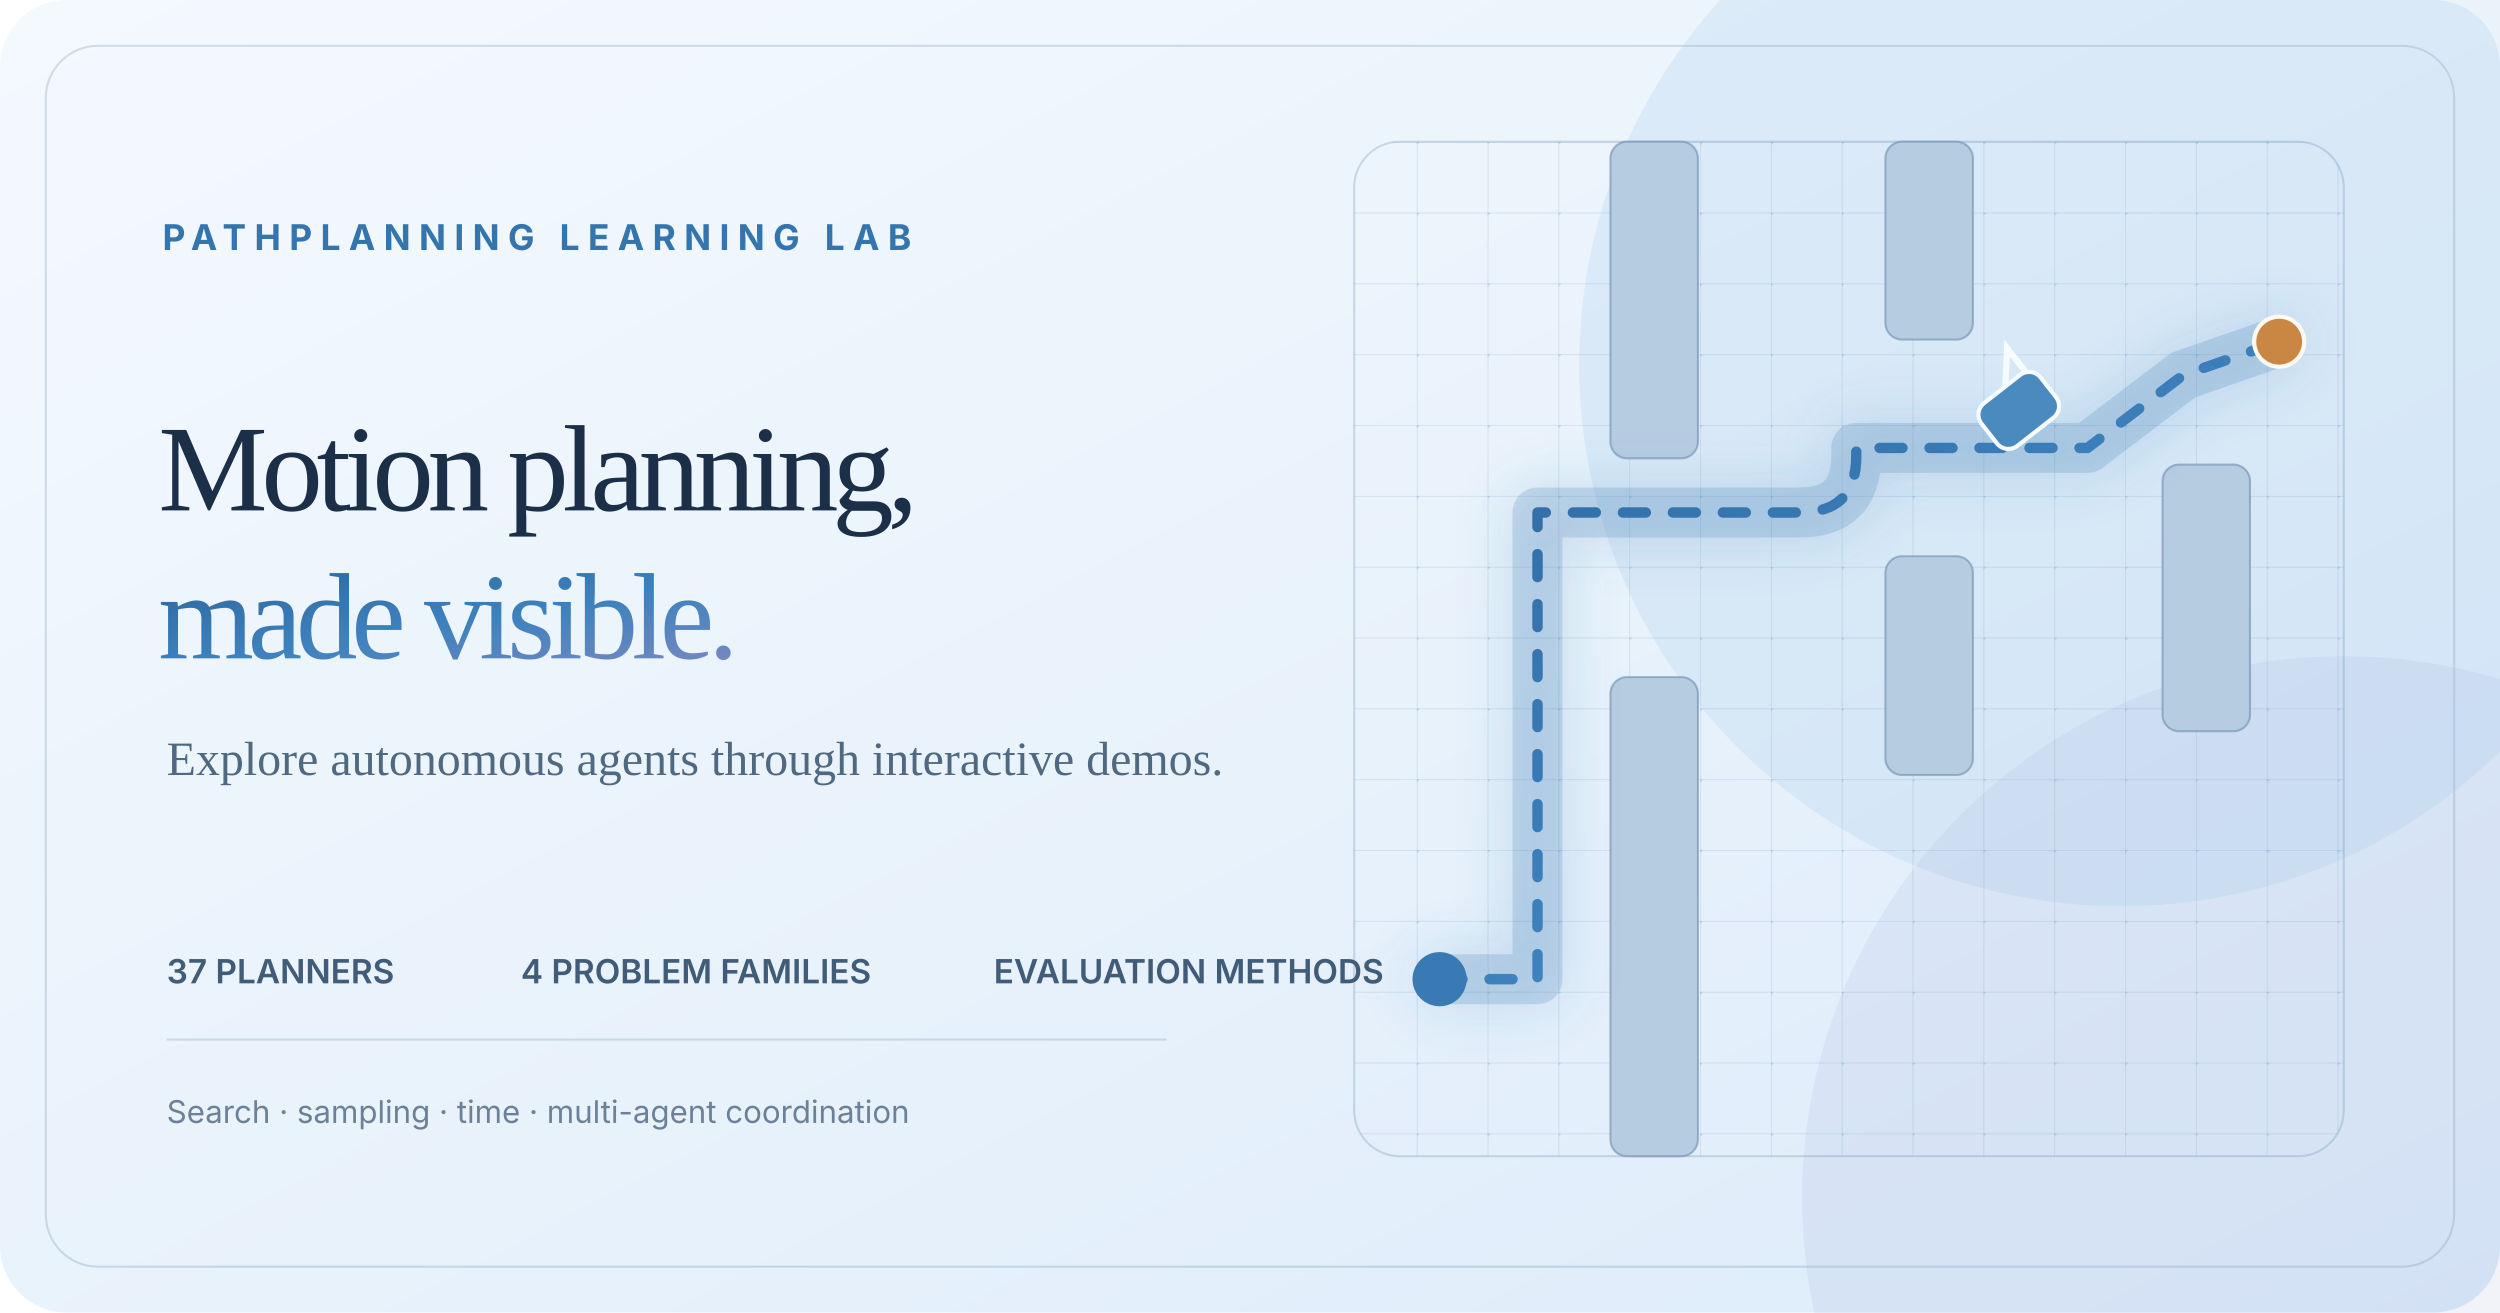
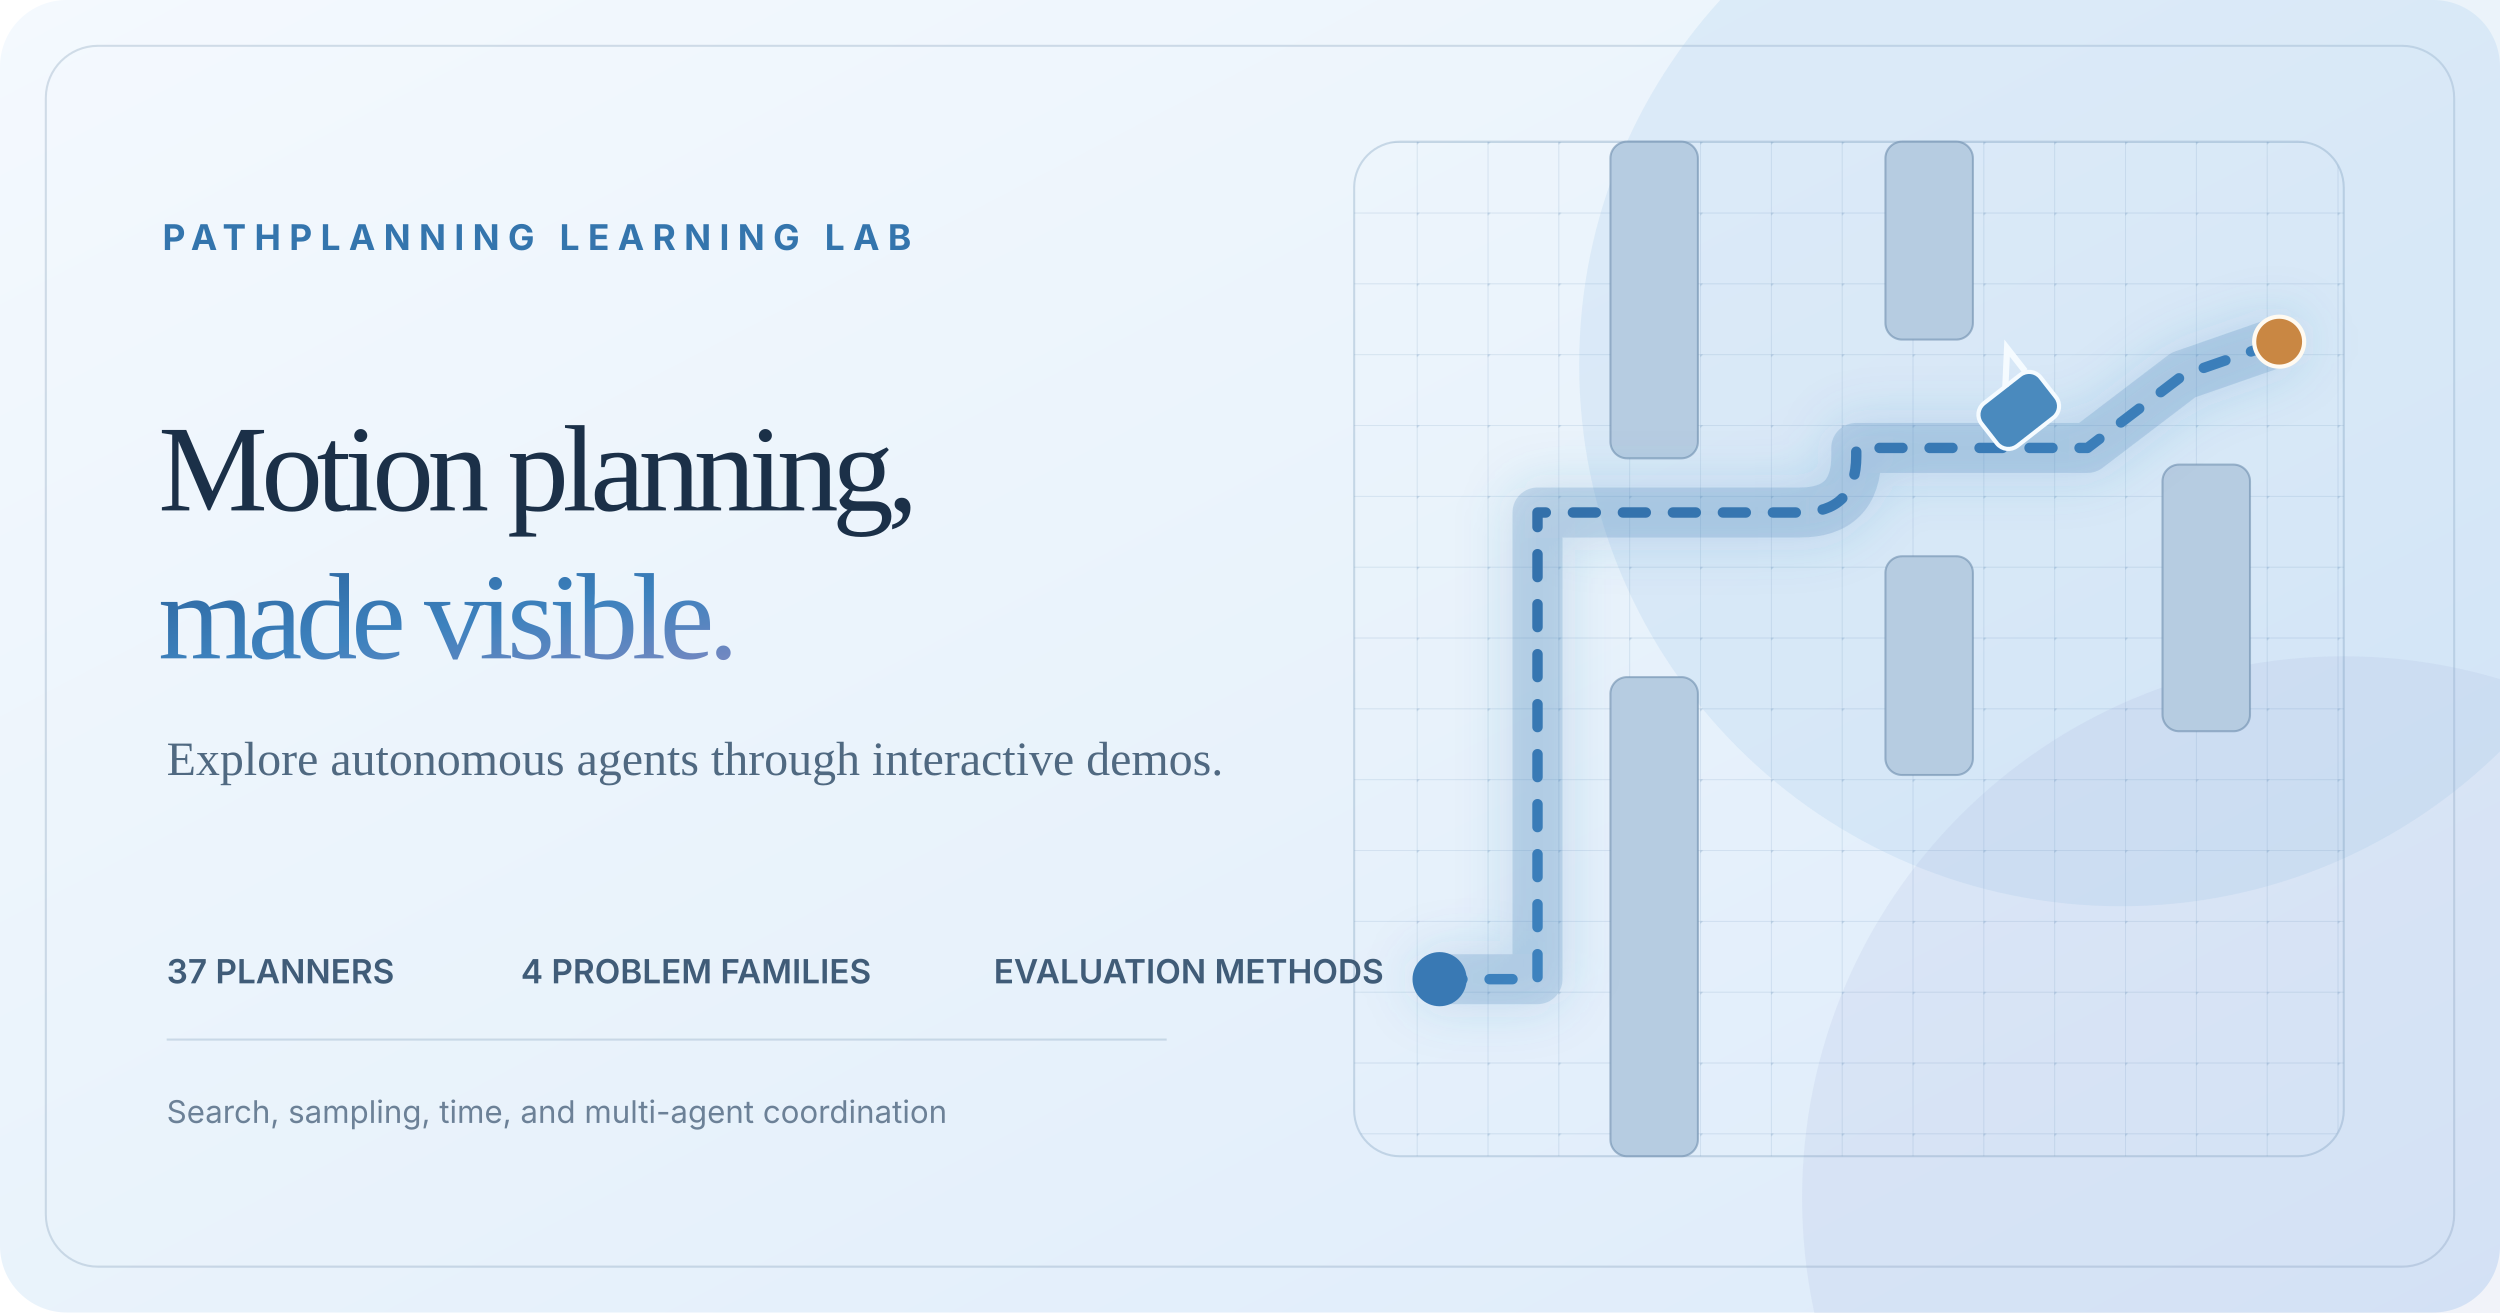
<svg xmlns="http://www.w3.org/2000/svg" width="1200" height="630" viewBox="0 0 1200 630">
  <defs>
    <linearGradient id="bg" x1="0" y1="0" x2="1" y2="1">
      <stop offset="0" stop-color="#f4f9fe" />
      <stop offset=".55" stop-color="#e8f2fb" />
      <stop offset="1" stop-color="#dceafa" />
    </linearGradient>
    <linearGradient id="mint" x1="0" y1="0" x2="1" y2="1">
      <stop offset="0" stop-color="#2d669f" />
      <stop offset=".55" stop-color="#3d82be" />
      <stop offset="1" stop-color="#7388c1" />
    </linearGradient>
    <pattern id="grid" width="34" height="34" patternUnits="userSpaceOnUse">
      <path d="M34 0H0V34" fill="none" stroke="#648bb2" stroke-opacity=".16" />
      <circle cx="0" cy="0" r="1.3" fill="#648bb2" fill-opacity=".23" />
    </pattern>
    <filter id="glow" x="-.4" y="-.4" width="1.8" height="1.8">
      <feGaussianBlur stdDeviation="13" result="blur" />
      <feMerge>
        <feMergeNode in="blur" />
        <feMergeNode in="SourceGraphic" />
      </feMerge>
    </filter>
  </defs>
  <rect width="1200" height="630" rx="32" fill="url(#bg)" />
  <rect x="22" y="22" width="1156" height="586" rx="25" fill="none" stroke="#6685a5" stroke-opacity=".25" />
  <circle cx="1018" cy="175" r="260" fill="#91bde4" fill-opacity=".18" />
  <circle cx="1125" cy="575" r="260" fill="#9ca8d2" fill-opacity=".14" />
  <rect x="650" y="68" width="475" height="487" rx="22" fill="url(#grid)" stroke="#6d8fb3" stroke-opacity=".3" />
  <g fill="#b6cce1" stroke="#6687a7" stroke-opacity=".55">
    <rect x="773" y="68" width="42" height="152" rx="8" />
    <rect x="773" y="325" width="42" height="230" rx="8" />
    <rect x="905" y="68" width="42" height="95" rx="8" />
    <rect x="905" y="267" width="42" height="105" rx="8" />
    <rect x="1038" y="223" width="42" height="128" rx="8" />
  </g>
  <path d="M691 470H738V246H864Q891 246 891 219V215H1002L1048 180 1094 164" fill="none" stroke="#3e7eb4" stroke-opacity=".2" stroke-width="24" stroke-linecap="round" stroke-linejoin="round" filter="url(#glow)" />
  <path d="M691 470H738V246H864Q891 246 891 219V215H1002L1048 180 1094 164" fill="none" stroke="url(#mint)" stroke-width="5" stroke-linecap="round" stroke-linejoin="round" stroke-dasharray="11 13" />
  <circle cx="691" cy="470" r="13" fill="#3979b4" />
  <circle cx="1094" cy="164" r="12" fill="#c98743" stroke="#fffaf1" stroke-width="2" />
  <g transform="translate(969 197) rotate(-38)">
    <rect x="-18" y="-13" width="36" height="26" rx="7" fill="#4a8abe" stroke="#f5fbff" stroke-width="2" />
    <path d="M2-13 14-27v14" fill="none" stroke="#f5fbff" stroke-width="3" />
  </g>
  <g font-family="Inter,Segoe UI,Arial,sans-serif">
    <text x="78" y="120" fill="#3475ad" font-size="17" font-weight="700" letter-spacing="4">PATHPLANNING LEARNING LAB</text>
    <text x="76" y="245" fill="#1b3048" font-family="Georgia,Times New Roman,serif" font-size="59" font-weight="500" letter-spacing="-3">Motion planning,</text>
    <text x="76" y="316" fill="url(#mint)" font-family="Georgia,Times New Roman,serif" font-size="59" font-weight="500" letter-spacing="-3">made visible.</text>
    <text x="80" y="372" fill="#506981" font-family="Georgia,Times New Roman,serif" font-size="23">Explore autonomous agents through interactive demos.</text>
    <g fill="#405c78" font-size="16" font-weight="600">
      <text x="80" y="472">37 PLANNERS</text>
      <text x="250" y="472">4 PROBLEM FAMILIES</text>
      <text x="477" y="472">EVALUATION METHODS</text>
    </g>
    <path d="M80 499H560" stroke="#6688a9" stroke-opacity=".25" />
-     <text x="80" y="539" fill="#6c8197" font-size="15">Search · sampling · time · multi-agent coordination</text>
+     <text x="80" y="539" fill="#6c8197" font-size="15">Search, sampling, time, and multi-agent coordination</text>
  </g>
</svg>
